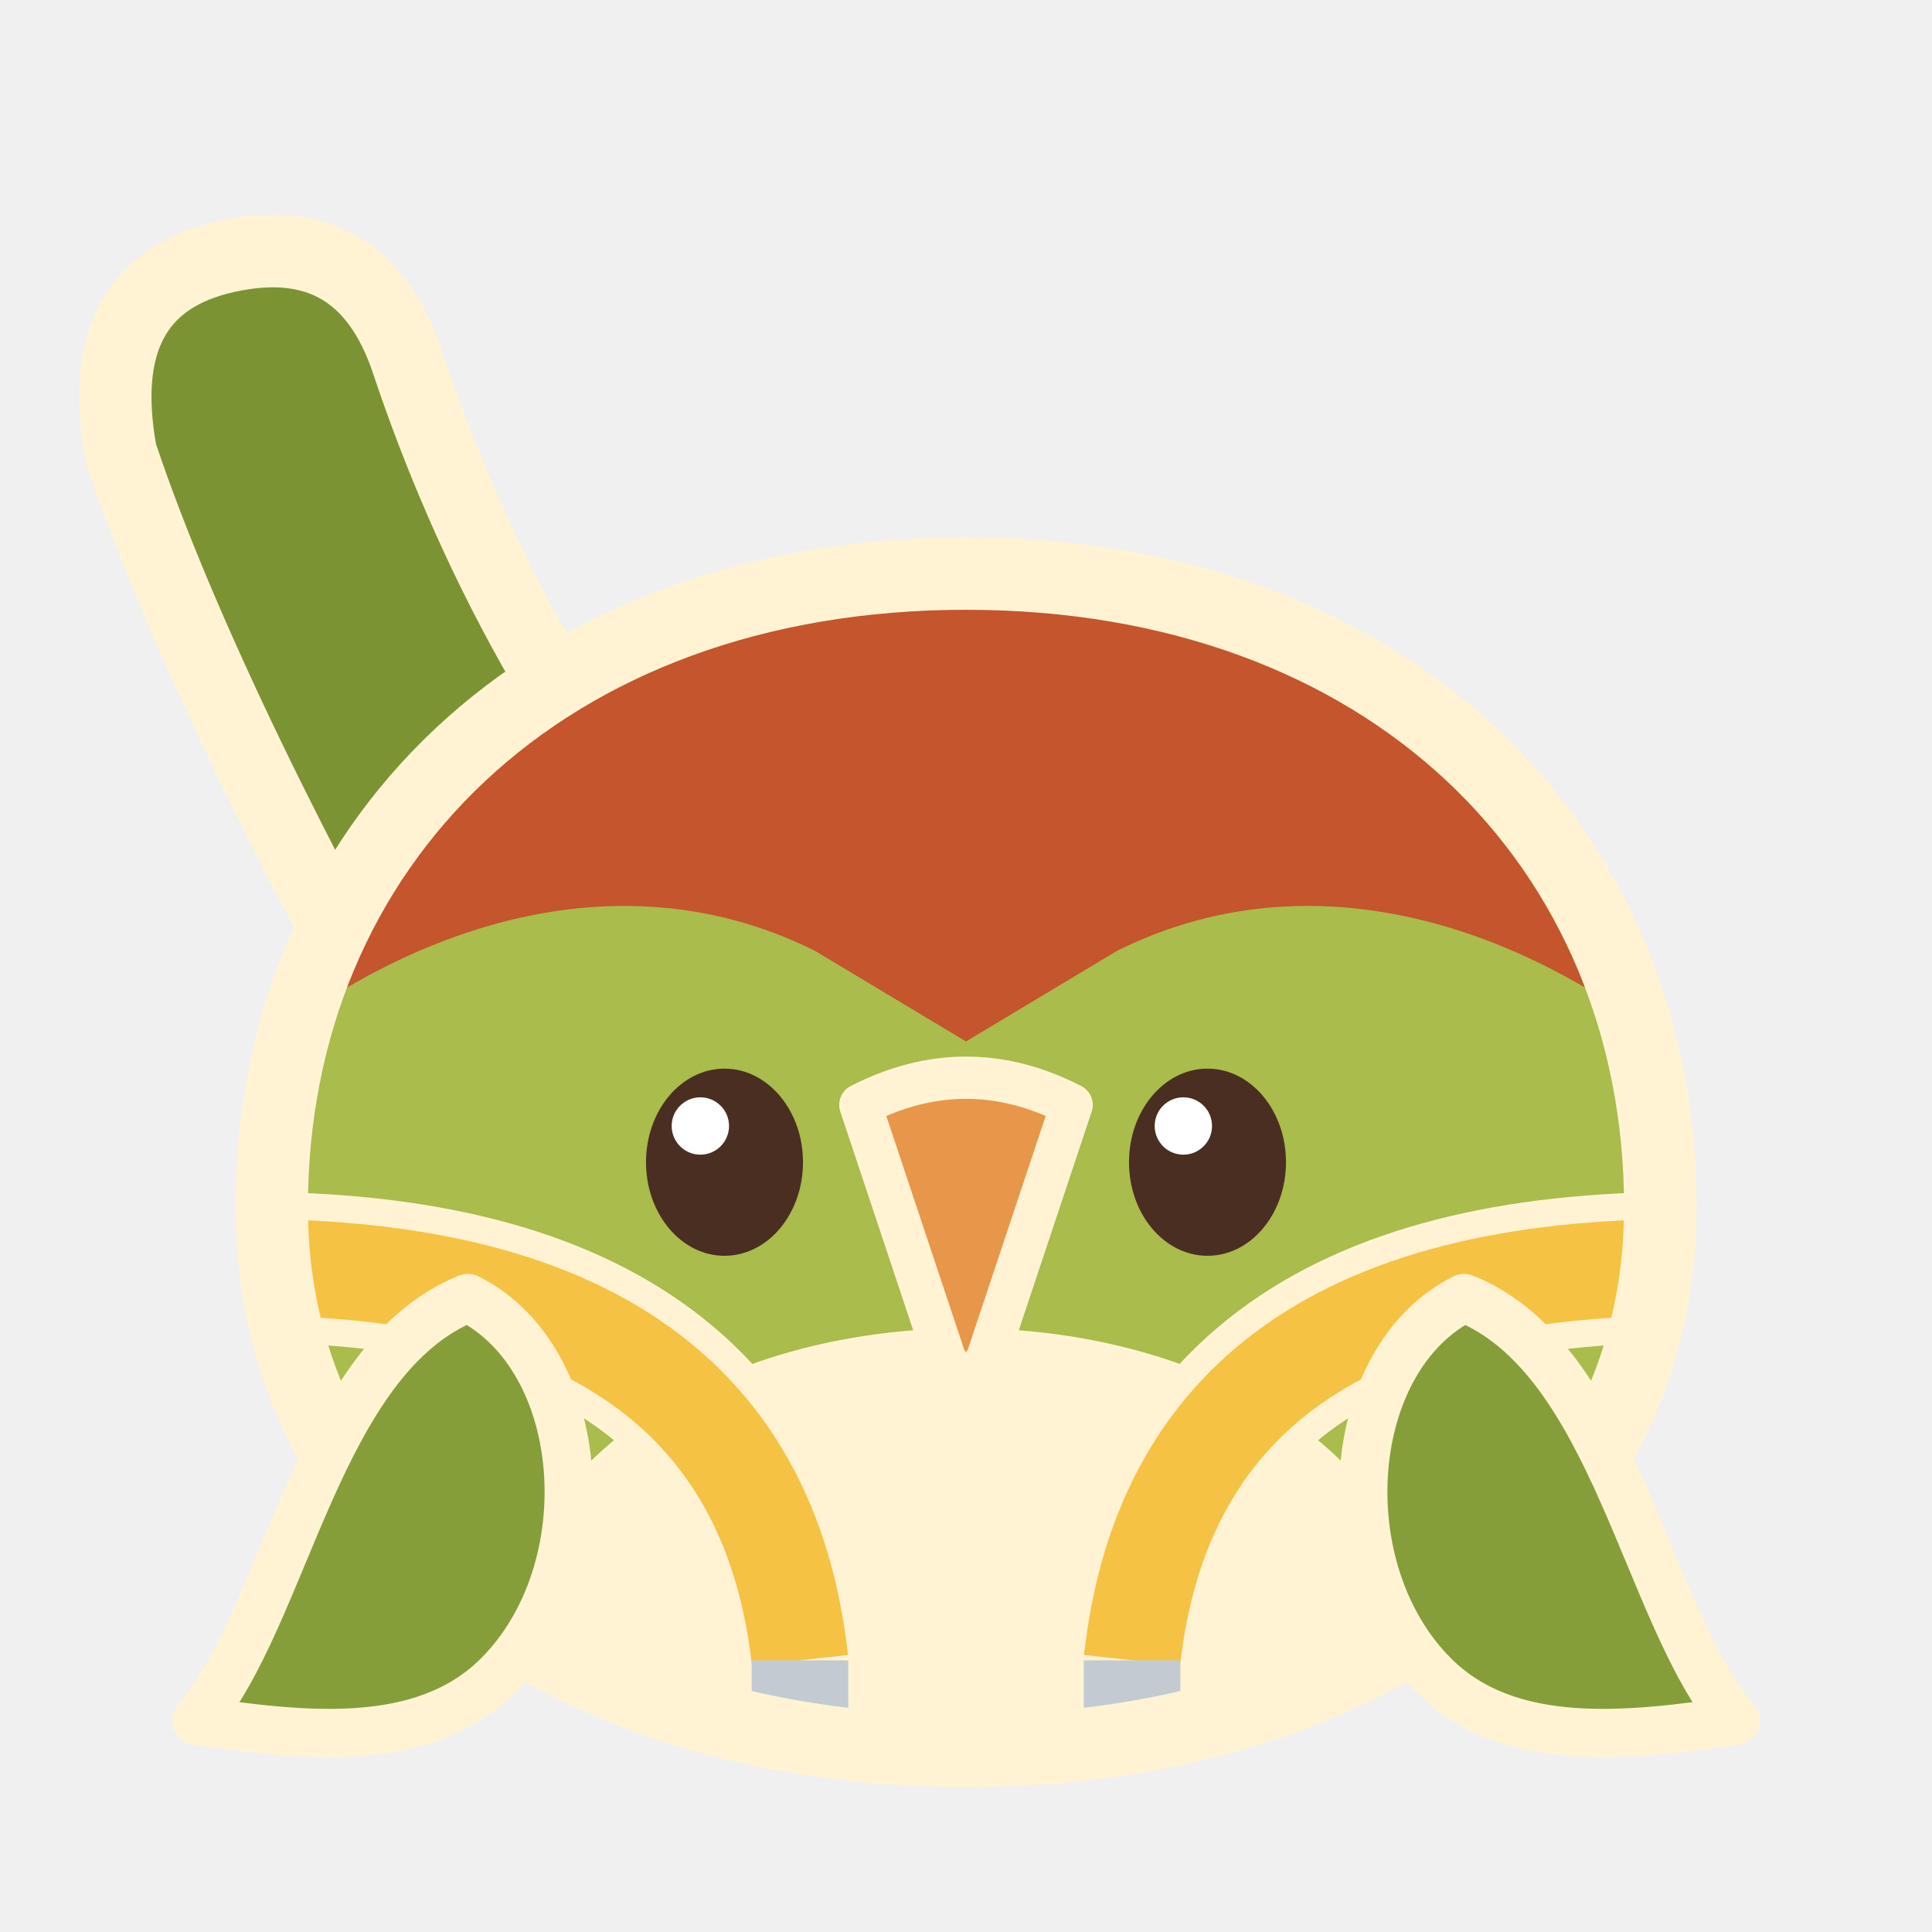
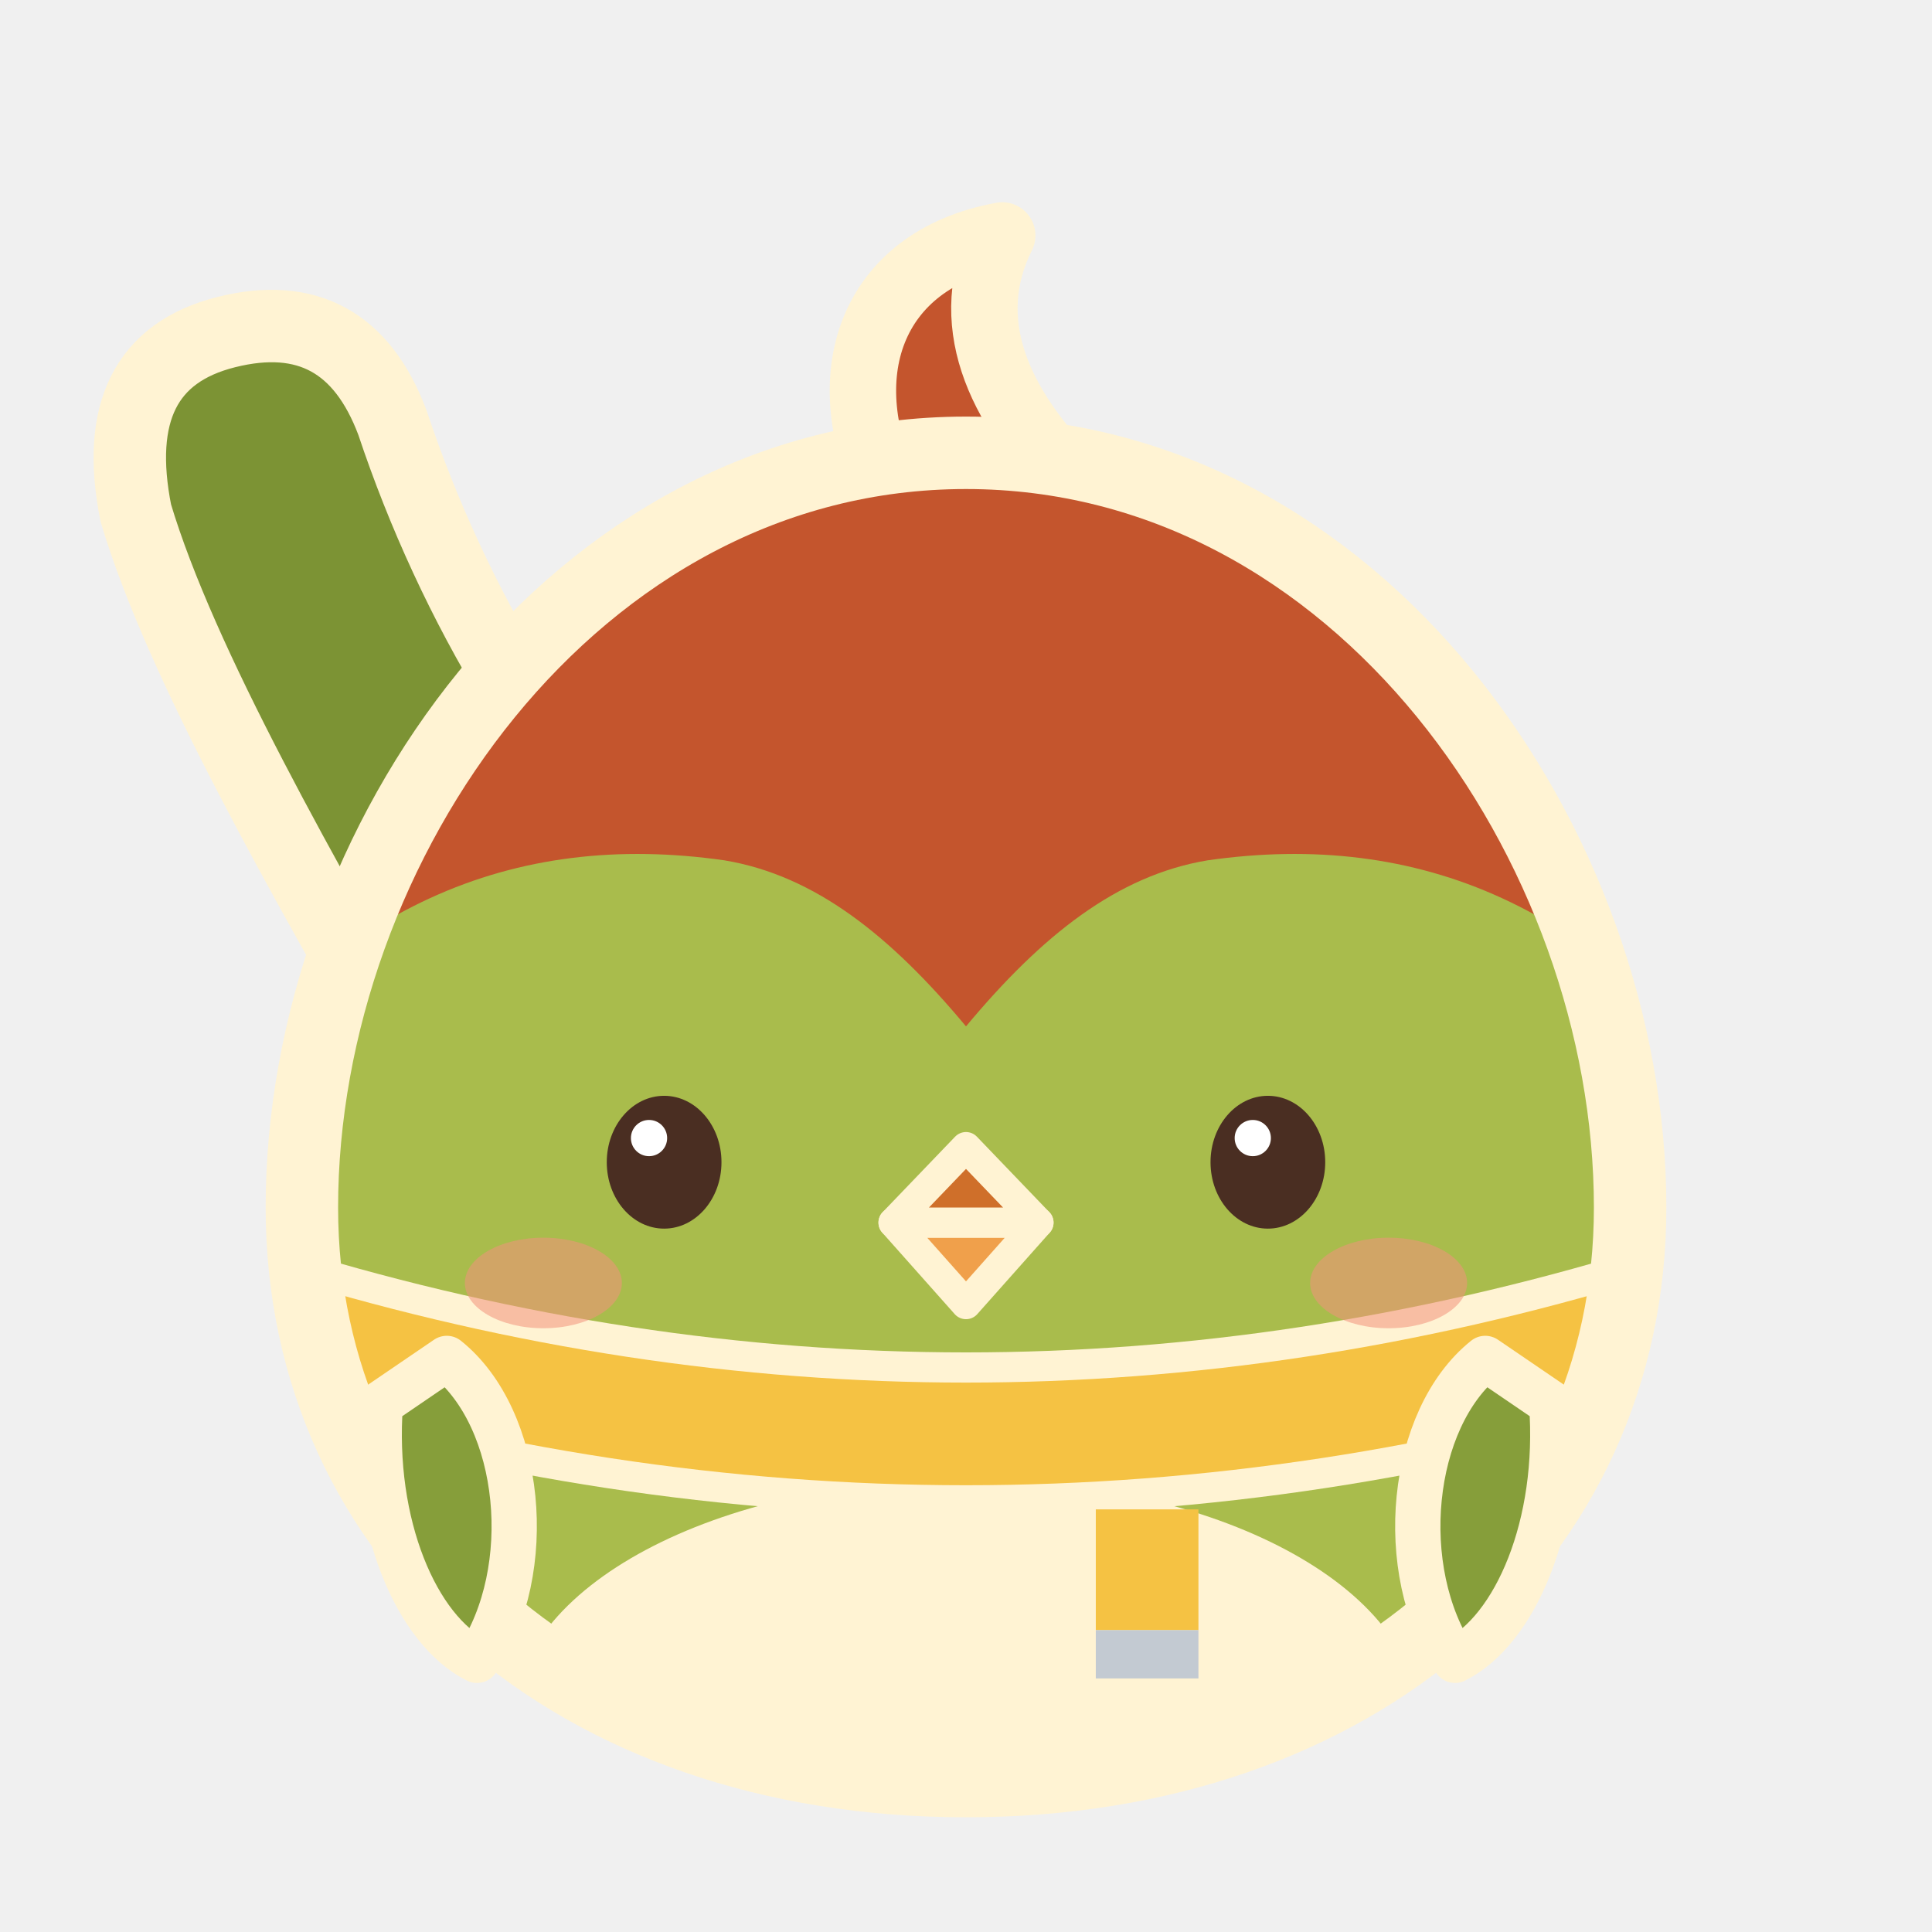
<svg xmlns="http://www.w3.org/2000/svg" viewBox="0 0 64 64" width="64" height="64" role="img" aria-labelledby="t d">
  <defs>
    <clipPath id="i64-dark">
-       <path d="M32 19 C 46 19, 55 28, 55 40 C 55 51, 45 58, 32 58 C 19 58, 9 51, 9 40 C 9 28, 18 19, 32 19 Z" />
-     </clipPath>
-     <clipPath id="i64-darkt">
-       <path d="M32 19 C 46 19, 55 28, 55 40 C 55 51, 45 58, 32 58 C 19 58, 9 51, 9 40 C 9 28, 18 19, 32 19 Z" />
-       <rect x="18" y="48" width="28" height="16" />
+       <path d="M32 15 C 45 15, 54 28, 54 40 C 54 51, 45 59, 32 59 C 19 59, 10 51, 10 40 C 10 28, 19 15, 32 15 Z" />
    </clipPath>
  </defs>
-   <path d="M24 30 L14 36 C 10 29, 6 21, 4 15 Q 3 9.5 7.5 8.5 Q 12 7.5 13.5 12 C 15.5 18, 19 25, 24 30 Z" fill="#7C9334" stroke="#FFF3D3" stroke-width="2.4" stroke-linejoin="round" />
-   <path d="M32 19 C 46 19, 55 28, 55 40 C 55 51, 45 58, 32 58 C 19 58, 9 51, 9 40 C 9 28, 18 19, 32 19 Z" fill="#A9BC4C" />
+   <path d="M23 30 L14 36 C 10 29, 6 22, 4.5 17 Q 3.5 12 7.5 11 Q 11.5 10 13 14 C 15 20, 18.5 26, 23 30 Z" fill="#7C9334" stroke="#FFF3D3" stroke-width="2.4" stroke-linejoin="round" />
+   <path d="M29.5 16.5 C 27.5 12.5, 28.8 8.6, 33.2 7.8 C 31.8 10.6, 33 13.4, 35.6 16 Z" fill="#C4552D" stroke="#FFF3D3" stroke-width="2.2" stroke-linejoin="round" />
+   <path d="M32 15 C 45 15, 54 28, 54 40 C 54 51, 45 59, 32 59 C 19 59, 10 51, 10 40 C 10 28, 19 15, 32 15 Z" fill="#A9BC4C" />
  <g clip-path="url(#i64-dark)">
-     <path d="M6 37 C 12 31, 20 28, 27 31.5 L32 34.5 L37 31.5 C 44 28, 52 31, 58 37 L58 12 L6 12 Z" fill="#C4552D" />
-     <ellipse cx="32" cy="54" rx="15" ry="10" fill="#FFF3D3" />
+     <path d="M6 37 C 11 30, 17 27.5, 24 28.5 C 27 29, 29.5 31, 32 34 C 34.5 31, 37 29, 40 28.5 C 47 27.5, 53 30, 58 37 L58 5 L6 5 Z" fill="#C4552D" />
+     <ellipse cx="32" cy="57" rx="15" ry="8" fill="#FFF3D3" />
+     <path d="M9 44 Q32 51 55 44" fill="none" stroke="#FFF3D3" stroke-width="5.4" />
+     <path d="M9 44 Q32 51 55 44" fill="none" stroke="#F5C243" stroke-width="3.4" />
  </g>
-   <g clip-path="url(#i64-darkt)">
-     <path d="M7 42 Q25 41.5 26.5 55 L26.5 57.5" fill="none" stroke="#FFF3D3" stroke-width="5" />
-     <path d="M7 42 Q25 41.5 26.5 55" fill="none" stroke="#F5C243" stroke-width="3.2" />
-     <path d="M26.5 55 L26.5 57.5" stroke="#C3CAD2" stroke-width="3.2" />
-     <path d="M57 42 Q39 41.5 37.5 55 L37.5 57.5" fill="none" stroke="#FFF3D3" stroke-width="5" />
-     <path d="M57 42 Q39 41.5 37.5 55" fill="none" stroke="#F5C243" stroke-width="3.2" />
-     <path d="M37.5 55 L37.5 57.5" stroke="#C3CAD2" stroke-width="3.2" />
+   <path d="M38 50.5 L38 56" stroke="#FFF3D3" stroke-width="5.4" />
+   <path d="M38 50 L38 54" stroke="#F5C243" stroke-width="3.4" />
+   <path d="M38 54 L38 55.6" stroke="#C3CAD2" stroke-width="3.4" />
+   <path d="M32 15 C 45 15, 54 28, 54 40 C 54 51, 45 59, 32 59 C 19 59, 10 51, 10 40 C 10 28, 19 15, 32 15 Z" fill="none" stroke="#FFF3D3" stroke-width="2.4" />
+   <path d="M14.8 45 C 17.3 47, 17.8 52, 15.8 55 C 13.8 54, 12.3 50.5, 12.6 46.5 Z" fill="#869E3A" stroke="#FFF3D3" stroke-width="1.5" stroke-linejoin="round" />
+   <path d="M49.2 45 C 46.7 47, 46.2 52, 48.2 55 C 50.2 54, 51.7 50.5, 51.4 46.5 Z" fill="#869E3A" stroke="#FFF3D3" stroke-width="1.5" stroke-linejoin="round" />
+   <g fill="#F2917C" opacity=".55">
+     <ellipse cx="18" cy="42.5" rx="2.6" ry="1.5" />
+     <ellipse cx="46" cy="42.5" rx="2.6" ry="1.5" />
  </g>
-   <path d="M32 19 C 46 19, 55 28, 55 40 C 55 51, 45 58, 32 58 C 19 58, 9 51, 9 40 C 9 28, 18 19, 32 19 Z" fill="none" stroke="#FFF3D3" stroke-width="2.4" />
-   <path d="M15.5 43 C 19.5 45, 20 52, 16.5 55.5 C 14 58, 10 57.5, 6.5 57 C 9.5 53.5, 10.5 45, 15.5 43 Z" fill="#869E3A" stroke="#FFF3D3" stroke-width="1.6" stroke-linejoin="round" />
-   <path d="M48.5 43 C 44.5 45, 44 52, 47.5 55.5 C 50 58, 54 57.5, 57.5 57 C 54.5 53.5, 53.5 45, 48.5 43 Z" fill="#869E3A" stroke="#FFF3D3" stroke-width="1.6" stroke-linejoin="round" />
-   <ellipse cx="24" cy="38.5" rx="2.6" ry="3.1" fill="#4A2E22" />
-   <ellipse cx="40" cy="38.5" rx="2.6" ry="3.1" fill="#4A2E22" />
-   <circle cx="23.2" cy="37.3" r=".95" fill="#FFFFFF" />
-   <circle cx="39.2" cy="37.3" r=".95" fill="#FFFFFF" />
-   <path d="M28.5 36.6 Q32 34.8 35.5 36.6 L32.7 45 Q32 46.2 31.3 45 Z" fill="#E8964A" stroke="#FFF3D3" stroke-width="1.4" stroke-linejoin="round" />
+   <ellipse cx="22" cy="38.5" rx="1.9" ry="2.2" fill="#4A2E22" />
+   <ellipse cx="42" cy="38.5" rx="1.9" ry="2.2" fill="#4A2E22" />
+   <circle cx="21.5" cy="37.7" r=".6" fill="#FFFFFF" />
+   <circle cx="41.5" cy="37.7" r=".6" fill="#FFFFFF" />
+   <path d="M29.6 40.5 L34.4 40.5 L32 43.2 Z" fill="#F0A04B" stroke="#FFF3D3" stroke-width="1" stroke-linejoin="round" />
+   <path d="M29.6 40.5 L32 38 L34.4 40.5 Z" fill="#CF6F2A" stroke="#FFF3D3" stroke-width="1" stroke-linejoin="round" />
</svg>
